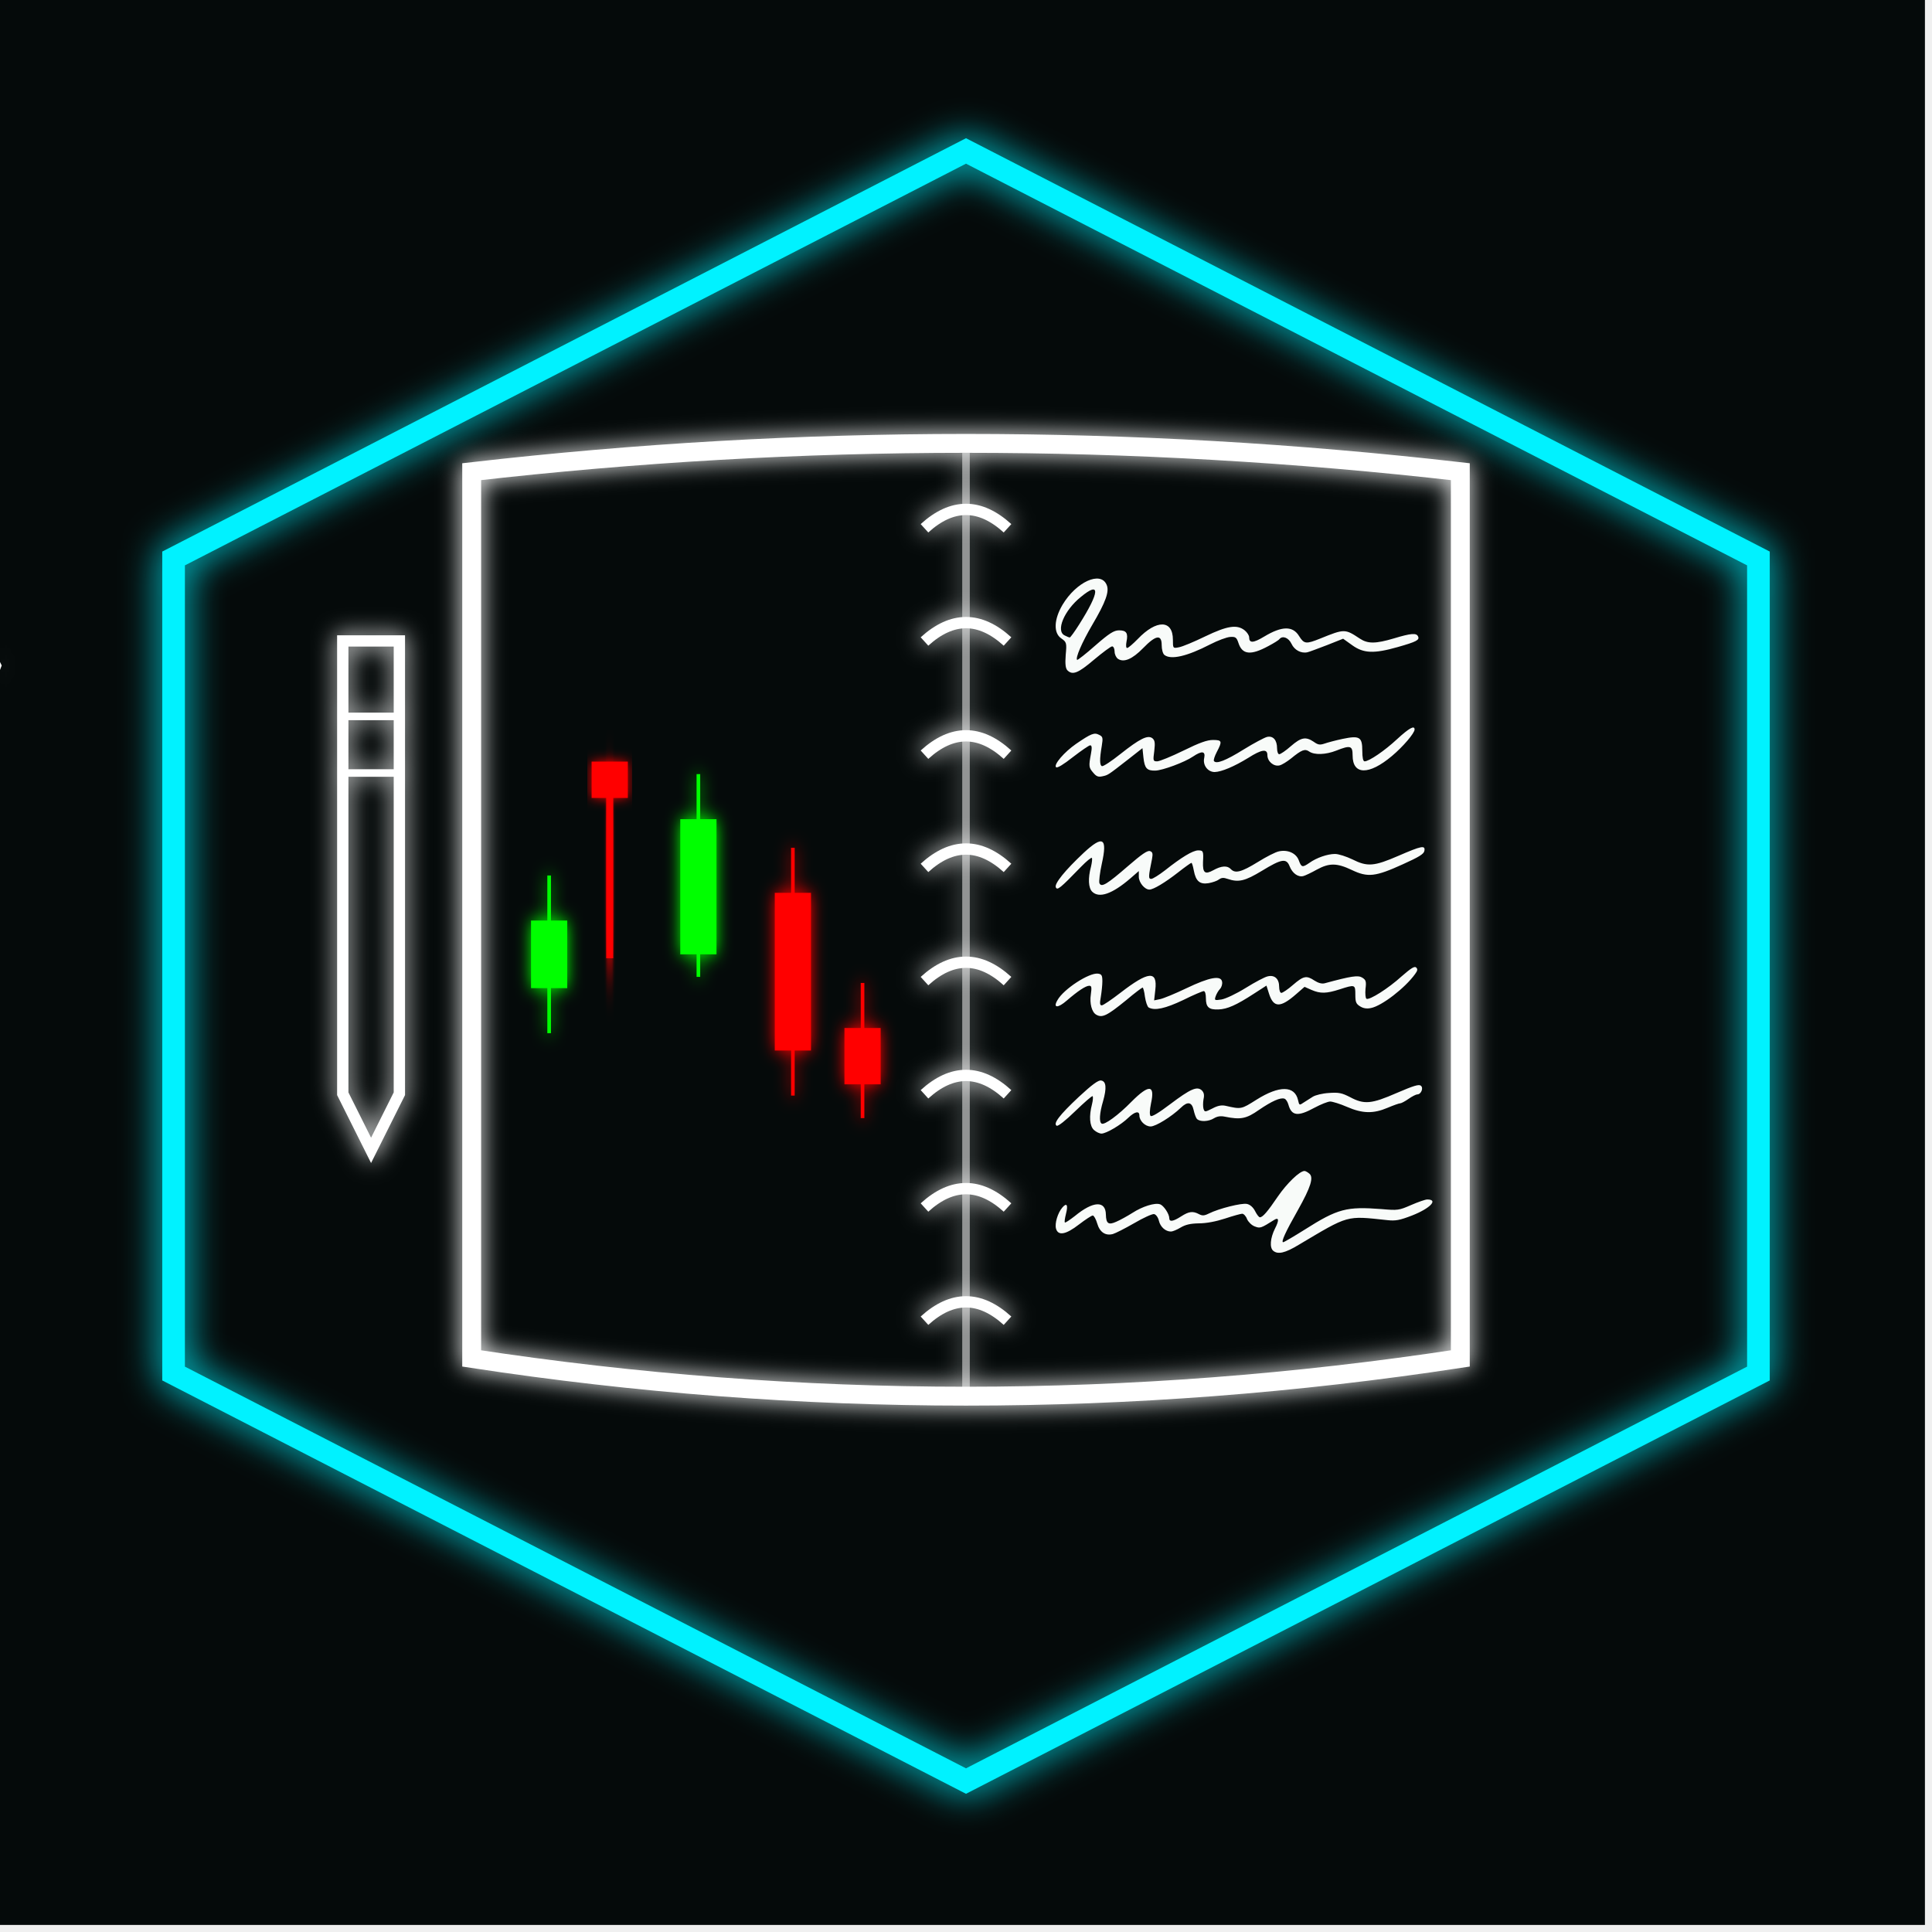
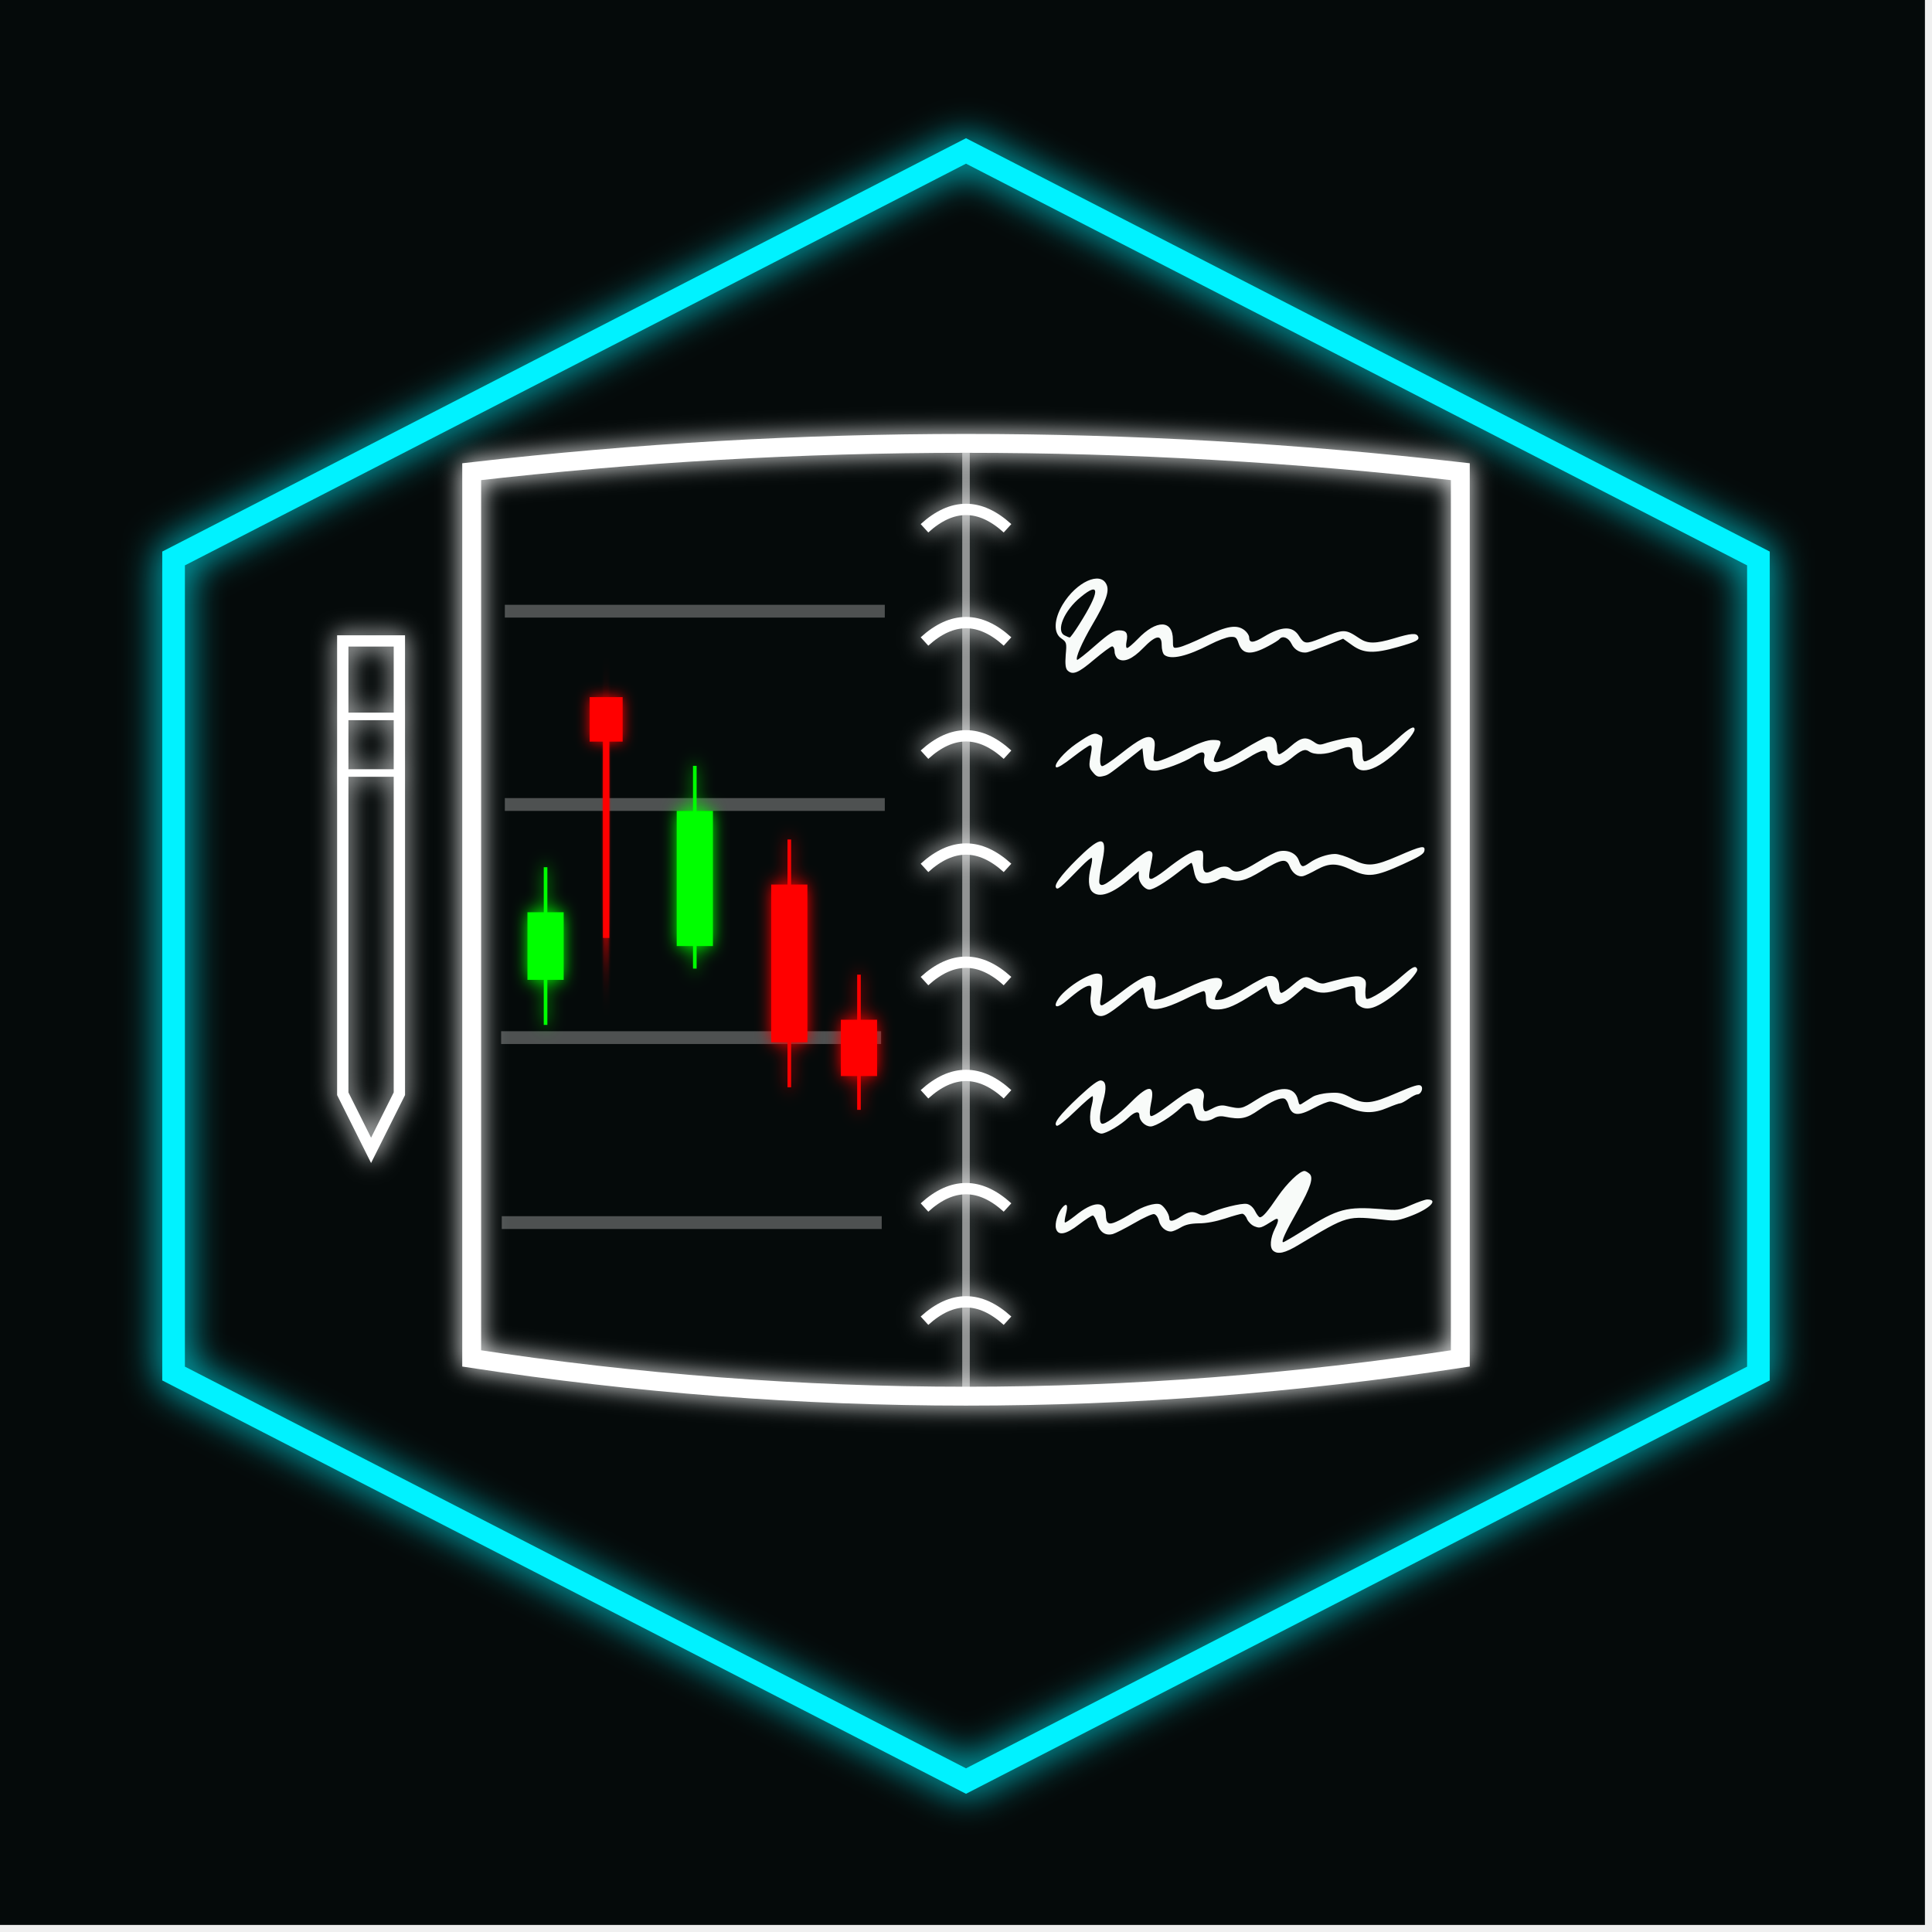
<svg xmlns="http://www.w3.org/2000/svg" width="512" height="512" viewBox="0 0 512 512" version="1.1" id="svg20">
  <defs id="defs4">
    <filter id="cyanGlow" x="-0.036" y="-0.036" width="1.071" height="1.071">
      <feGaussianBlur stdDeviation="5" result="blur" id="feGaussianBlur1" />
      <feComposite in="SourceGraphic" in2="blur" operator="over" id="feComposite1" />
    </filter>
    <filter id="whiteGlow" x="-0.58" y="-1.74" width="2.16" height="4.402">
      <feGaussianBlur stdDeviation="3" result="blur" id="feGaussianBlur2" />
      <feComposite in="SourceGraphic" in2="blur" operator="over" id="feComposite2" />
    </filter>
    <filter id="redGlow" x="-0.48" y="-0.16" width="1.96" height="1.32">
      <feGaussianBlur stdDeviation="4" result="blur" id="feGaussianBlur3" />
      <feComposite in="SourceGraphic" in2="blur" operator="over" id="feComposite3" />
    </filter>
    <filter id="greenGlow" x="-0.48" y="-0.137" width="1.96" height="1.274">
      <feGaussianBlur stdDeviation="4" result="blur" id="feGaussianBlur4" />
      <feComposite in="SourceGraphic" in2="blur" operator="over" id="feComposite4" />
    </filter>
-     <filter id="redGlow-3" x="-inf" y="-0.384" width="inf" height="1.768">
+     <filter id="redGlow-3" x="-0.48" y="-0.384" width="1.96" height="1.768">
      <feGaussianBlur stdDeviation="4" result="blur" id="feGaussianBlur3-6" />
      <feComposite in="SourceGraphic" in2="blur" operator="over" id="feComposite3-7" />
    </filter>
    <filter id="redGlow-3-2" x="-0.48" y="-0.384" width="1.96" height="1.768">
      <feGaussianBlur stdDeviation="4" result="blur" id="feGaussianBlur3-6-9" />
      <feComposite in="SourceGraphic" in2="blur" operator="over" id="feComposite3-7-1" />
    </filter>
    <filter id="whiteGlow-3" x="-0.373" y="-1.74" width="1.746" height="4.402">
      <feGaussianBlur stdDeviation="3" result="blur" id="feGaussianBlur2-6" />
      <feComposite in="SourceGraphic" in2="blur" operator="over" id="feComposite2-7" />
    </filter>
    <filter id="whiteGlow-3-5" x="-0.373" y="-1.74" width="1.746" height="4.402">
      <feGaussianBlur stdDeviation="3" result="blur" id="feGaussianBlur2-6-6" />
      <feComposite in="SourceGraphic" in2="blur" operator="over" id="feComposite2-7-2" />
    </filter>
    <filter id="whiteGlow-3-2" x="-0.373" y="-1.74" width="1.746" height="4.402">
      <feGaussianBlur stdDeviation="3" result="blur" id="feGaussianBlur2-6-7" />
      <feComposite in="SourceGraphic" in2="blur" operator="over" id="feComposite2-7-0" />
    </filter>
    <filter id="whiteGlow-3-6" x="-0.366" y="-1.655" width="1.732" height="4.235">
      <feGaussianBlur stdDeviation="3" result="blur" id="feGaussianBlur2-6-0" />
      <feComposite in="SourceGraphic" in2="blur" operator="over" id="feComposite2-7-6" />
    </filter>
    <filter id="whiteGlow-3-1" x="-0.397" y="-1.598" width="1.793" height="4.124">
      <feGaussianBlur stdDeviation="3" result="blur" id="feGaussianBlur2-6-8" />
      <feComposite in="SourceGraphic" in2="blur" operator="over" id="feComposite2-7-7" />
    </filter>
    <filter id="whiteGlow-3-6-9" x="-0.373" y="-1.74" width="1.746" height="4.402">
      <feGaussianBlur stdDeviation="3" result="blur" id="feGaussianBlur2-6-0-2" />
      <feComposite in="SourceGraphic" in2="blur" operator="over" id="feComposite2-7-6-0" />
    </filter>
    <filter id="whiteGlow-3-59" x="-0.373" y="-1.74" width="1.746" height="4.402">
      <feGaussianBlur stdDeviation="3" result="blur" id="feGaussianBlur2-6-2" />
      <feComposite in="SourceGraphic" in2="blur" operator="over" id="feComposite2-7-28" />
    </filter>
    <filter id="whiteGlow-3-6-97" x="-0.373" y="-1.74" width="1.746" height="4.402">
      <feGaussianBlur stdDeviation="3" result="blur" id="feGaussianBlur2-6-0-3" />
      <feComposite in="SourceGraphic" in2="blur" operator="over" id="feComposite2-7-6-6" />
    </filter>
    <filter id="whiteGlow-3-1-1" x="-0.373" y="-1.74" width="1.746" height="4.402">
      <feGaussianBlur stdDeviation="3" result="blur" id="feGaussianBlur2-6-8-2" />
      <feComposite in="SourceGraphic" in2="blur" operator="over" id="feComposite2-7-7-9" />
    </filter>
    <filter id="whiteGlow-3-6-9-3" x="-0.373" y="-1.74" width="1.746" height="4.402">
      <feGaussianBlur stdDeviation="3" result="blur" id="feGaussianBlur2-6-0-2-1" />
      <feComposite in="SourceGraphic" in2="blur" operator="over" id="feComposite2-7-6-0-9" />
    </filter>
    <filter id="whiteGlow-3-0" x="-0.373" y="-1.74" width="1.746" height="4.402">
      <feGaussianBlur stdDeviation="3" result="blur" id="feGaussianBlur2-6-3" />
      <feComposite in="SourceGraphic" in2="blur" operator="over" id="feComposite2-7-61" />
    </filter>
    <filter id="whiteGlow-3-6-0" x="-0.373" y="-1.74" width="1.746" height="4.402">
      <feGaussianBlur stdDeviation="3" result="blur" id="feGaussianBlur2-6-0-6" />
      <feComposite in="SourceGraphic" in2="blur" operator="over" id="feComposite2-7-6-3" />
    </filter>
    <filter id="whiteGlow-3-1-2" x="-0.373" y="-1.74" width="1.746" height="4.402">
      <feGaussianBlur stdDeviation="3" result="blur" id="feGaussianBlur2-6-8-0" />
      <feComposite in="SourceGraphic" in2="blur" operator="over" id="feComposite2-7-7-6" />
    </filter>
    <filter id="whiteGlow-3-6-9-1" x="-0.373" y="-1.74" width="1.746" height="4.402">
      <feGaussianBlur stdDeviation="3" result="blur" id="feGaussianBlur2-6-0-2-5" />
      <feComposite in="SourceGraphic" in2="blur" operator="over" id="feComposite2-7-6-0-5" />
    </filter>
    <filter id="whiteGlow-3-67" x="-inf" y="-inf" width="inf" height="inf">
      <feGaussianBlur stdDeviation="3" result="blur" id="feGaussianBlur2-6-36" />
      <feComposite in="SourceGraphic" in2="blur" operator="over" id="feComposite2-7-5" />
    </filter>
  </defs>
  <rect width="512" height="512" fill="#050a0a" id="rect4" x="-1.874" y="-1.874" />
  <polygon points="256,40 466,148 466,364 256,472 46,364 46,148" fill="none" stroke="#00f2ff" stroke-width="6" filter="url(#cyanGlow)" id="polygon4" />
  <g filter="url(#whiteGlow)" id="g4">
    <path d="M 125,125 Q 256,110 387,125 L 387,360 Q 256,380 125,360 Z" fill="none" stroke="#ffffff" stroke-width="5" id="path4" />
    <line x1="256" y1="120" x2="256" y2="370" stroke="#ffffff" stroke-width="2" opacity="0.5" id="line4" />
  </g>
  <path d="m 245,140 q 11,-10 22,0" id="path5" style="fill:none;stroke:#ffffff;stroke-width:3;filter:url(#whiteGlow)" />
  <path d="m -117.34,174.633 v 0" id="path5-3-3" style="fill:none;stroke:#ffffff;stroke-width:3;filter:url(#whiteGlow-3-67)" transform="matrix(-0.6277603,0.03992429,-0.06864025,-1.079283,-169.3235,369.1745)" />
-   <path d="m -138.163,175.792 q 11,-10 22,0" id="path5-3-6-7-9" style="fill:none;stroke:#ffffff;stroke-width:3;filter:url(#whiteGlow-3-6-9-1)" transform="matrix(-0.4653501,0.04316493,-0.103396,-1.114686,-46.24888,377.0804)" />
  <path d="m 245,170 q 11,-10 22,0" id="path6" style="fill:none;stroke:#ffffff;stroke-width:3;filter:url(#whiteGlow)" />
+   <g id="g5" transform="translate(-5.745454,-20.10489)">
+     <rect style="fill:#fefefe;fill-opacity:0.292;stroke-width:2.116;stroke-dasharray:none;paint-order:markers fill stroke" id="rect1-5" width="100.691" height="3.391" x="139.532" y="231.609" />
+   </g>
  <path d="m 245,200 q 11,-10 22,0" id="path7" style="fill:none;stroke:#ffffff;stroke-width:3;filter:url(#whiteGlow)" />
  <path d="m 245,230 q 11,-10 22,0" id="path8" style="fill:none;stroke:#ffffff;stroke-width:3;filter:url(#whiteGlow)" />
  <path d="m 245,260 q 11,-10 22,0" id="path9" style="fill:none;stroke:#ffffff;stroke-width:3;filter:url(#whiteGlow)" />
  <path d="m 245,290 q 11,-10 22,0" id="path10" style="fill:none;stroke:#ffffff;stroke-width:3;filter:url(#whiteGlow)" />
  <path d="m 245,320 q 11,-10 22,0" id="path11" style="fill:none;stroke:#ffffff;stroke-width:3;filter:url(#whiteGlow)" />
  <path d="m 245,350 q 11,-10 22,0" id="path12" style="fill:none;stroke:#ffffff;stroke-width:3;filter:url(#whiteGlow)" />
  <g transform="translate(80.83751,169.855)" filter="url(#whiteGlow)" id="g14">
    <path d="M 10,0 H 25 V 120 L 17.5,135 10,120 Z" fill="none" stroke="#ffffff" stroke-width="3" id="path13" />
    <line x1="10" y1="20" x2="25" y2="20" stroke="#ffffff" stroke-width="2" id="line13" />
    <line x1="10" y1="35" x2="25" y2="35" stroke="#ffffff" stroke-width="2" id="line14" />
  </g>
-   <line x1="175" y1="120" x2="175" y2="180" stroke="#ff0000" stroke-width="2" id="line18-5" transform="matrix(1.050004,0,0,1.933648,6.126692,-55.04719)" style="filter:url(#redGlow-3)" />
-   <g id="g3" transform="matrix(1.029331,0,0,0.6621525,-3.219403,92.03212)">
+   <circle id="path15" style="fill:#ffffff;stroke:#000000" cx="-53.376" cy="145.617" r="0.216" />
+   <g id="g2">
+     <path d="m 337.418,331.47 c -1.008,-0.85 -0.784,-3.351 0.448,-5.853 1.176,-2.266 1.064,-3.115 -0.224,-2.313 -3.528,2.218 -3.696,2.266 -5.151,1.699 -0.784,-0.283 -1.68,-1.18 -2.016,-1.935 -0.28,-0.802 -0.896,-1.416 -1.288,-1.416 -0.336,0 -2.408,0.566 -4.535,1.274 -2.464,0.802 -4.983,1.274 -6.943,1.274 -2.24,0.047 -3.528,0.33 -4.871,1.133 -0.952,0.566 -2.072,1.038 -2.52,1.038 -1.456,0 -2.8,-1.227 -3.192,-2.832 -0.224,-0.944 -0.784,-1.699 -1.288,-1.794 -0.448,-0.094 -2.856,0.991 -5.263,2.407 -2.464,1.416 -4.983,2.69 -5.655,2.879 -1.96,0.519 -3.472,-0.472 -4.143,-2.785 -0.336,-1.18 -0.896,-2.124 -1.176,-2.124 -0.336,0 -1.96,1.086 -3.64,2.36 -3.528,2.738 -5.543,3.068 -6.103,1.133 -0.392,-1.369 0.448,-4.201 1.68,-5.617 1.176,-1.369 1.568,-0.661 0.952,1.699 -0.28,1.133 -0.448,2.171 -0.28,2.266 0.112,0.142 1.288,-0.661 2.632,-1.699 4.871,-4.012 8.175,-4.154 8.231,-0.378 0.056,2.36 0.672,2.832 2.744,1.888 1.008,-0.425 2.968,-1.51 4.311,-2.36 2.632,-1.699 5.935,-2.738 7.279,-2.266 0.952,0.283 2.464,2.549 2.464,3.682 0,1.038 1.008,0.897 3.136,-0.472 2.072,-1.322 3.08,-1.463 4.703,-0.614 0.896,0.472 1.4,0.472 2.632,-0.142 2.744,-1.369 8.735,-2.832 10.079,-2.549 0.84,0.142 1.68,0.897 2.184,1.888 0.448,0.897 1.008,1.652 1.288,1.652 0.728,0 2.016,-1.463 4.759,-5.522 2.408,-3.493 5.767,-6.75 7.055,-6.75 0.28,0 0.84,0.33 1.288,0.708 1.176,0.991 0.392,3.54 -3.024,9.629 -3.304,5.806 -4.535,8.543 -3.92,8.543 0.224,0 2.8,-1.51 5.655,-3.304 8.847,-5.617 11.143,-6.183 20.437,-5.475 4.311,0.378 4.591,0.33 7.839,-1.086 1.848,-0.802 3.752,-1.463 4.255,-1.463 3.024,0 0.784,2.36 -4.031,4.248 -3.304,1.274 -4.367,1.463 -6.551,1.227 -11.031,-1.18 -10.079,-1.416 -23.517,6.561 -3.584,2.171 -5.487,2.596 -6.719,1.558 z" id="path179" style="fill:#f8fbf9;stroke-width:0.514" />
+     <path d="m 289.917,299.468 c -1.151,-1.038 -1.36,-3.634 -0.523,-6.844 0.261,-1.038 0.314,-1.982 0.157,-2.124 -0.157,-0.142 -2.197,1.652 -4.602,3.965 -2.563,2.502 -4.55,4.059 -4.916,3.87 -0.994,-0.566 0.68,-2.785 5.858,-7.646 3.452,-3.21 5.178,-4.484 5.91,-4.342 1.36,0.189 1.517,1.982 0.523,5.475 -0.941,3.162 -1.098,5.57 -0.366,5.947 0.732,0.425 4.393,-2.218 7.897,-5.806 4.655,-4.673 6.276,-4.531 5.178,0.425 -0.366,1.841 -0.418,3.068 -0.105,3.351 0.314,0.283 2.197,-0.85 5.178,-3.115 5.387,-4.059 7.113,-4.814 8.368,-3.682 0.575,0.566 0.732,1.227 0.471,2.36 -0.157,0.897 -0.157,2.03 0,2.549 0.314,0.897 0.366,0.897 2.353,-0.094 1.412,-0.755 2.406,-0.944 3.504,-0.708 4.132,0.944 4.132,0.944 8.159,-1.605 6.067,-3.823 10.146,-3.776 11.035,0.094 0.314,1.416 0.366,1.416 1.464,0.661 0.68,-0.425 1.778,-1.133 2.458,-1.558 0.68,-0.425 2.563,-0.897 4.289,-0.991 2.615,-0.189 3.399,0 5.544,1.086 3.766,2.03 5.701,1.841 12.395,-1.086 4.393,-1.888 5.858,-2.36 6.38,-1.935 0.784,0.566 0.105,2.313 -0.941,2.313 -0.314,0 -1.36,0.519 -2.301,1.18 -0.941,0.661 -1.935,1.18 -2.197,1.18 -0.314,0 -1.778,0.519 -3.347,1.18 -3.766,1.605 -6.642,1.558 -10.774,-0.236 -1.83,-0.802 -3.87,-1.416 -4.445,-1.416 -0.628,0 -2.51,0.755 -4.184,1.652 -4.393,2.407 -6.067,2.171 -6.904,-0.85 -0.209,-0.755 -0.68,-1.463 -1.046,-1.558 -1.046,-0.378 -3.347,0.661 -6.747,2.974 -3.347,2.36 -4.864,2.643 -9.048,1.794 -1.151,-0.236 -1.987,-0.094 -2.876,0.425 -1.412,0.897 -3.713,0.991 -4.498,0.189 -0.314,-0.33 -0.68,-1.416 -0.889,-2.36 -0.471,-2.171 -1.621,-2.36 -3.399,-0.614 -2.458,2.36 -6.642,4.956 -8.002,4.956 -1.464,0 -2.981,-1.51 -2.981,-2.926 0,-1.274 -1.203,-1.038 -2.929,0.614 -1.935,1.888 -5.858,4.201 -7.113,4.201 -0.523,0 -1.412,-0.425 -1.987,-0.944 z" id="path180" style="fill:#f8fbf9;stroke-width:0.497" />
+     <path d="m 290.481,268.883 c -1.139,-0.661 -1.76,-2.974 -1.398,-5.334 0.259,-1.888 0.207,-2.313 -0.414,-2.313 -0.932,0 -3.003,1.369 -5.953,3.918 -2.381,2.077 -3.727,2.03 -2.485,-0.094 1.605,-2.926 8.438,-7.363 10.768,-7.033 0.932,0.142 1.139,0.425 1.139,2.03 0,1.038 -0.207,2.879 -0.414,4.154 -0.311,1.699 -0.259,2.218 0.259,2.218 0.362,0 2.588,-1.51 4.97,-3.351 7.403,-5.711 9.836,-5.947 9.215,-0.755 l -0.311,2.785 1.605,-0.33 c 0.88,-0.189 3.986,-1.463 6.937,-2.879 6.212,-2.974 9.215,-3.493 9.473,-1.699 0.104,0.614 -0.155,1.463 -0.569,1.888 -0.414,0.425 -0.932,1.322 -1.139,1.935 -0.362,1.086 -0.311,1.133 1.553,0.85 1.087,-0.189 3.831,-1.463 6.419,-3.068 2.433,-1.51 5.073,-2.926 5.85,-3.068 1.812,-0.425 3.003,0.661 3.003,2.785 0,0.897 0.259,1.605 0.569,1.605 0.362,0 1.76,-0.944 3.106,-2.124 2.795,-2.407 3.572,-2.549 5.694,-1.133 1.035,0.661 1.967,0.897 2.692,0.708 7.144,-1.935 8.852,-2.171 9.939,-1.51 0.984,0.614 1.139,0.991 0.88,3.021 -0.104,1.274 0,2.454 0.259,2.596 0.777,0.425 5.798,-2.738 9.318,-5.947 2.485,-2.171 3.417,-2.738 3.831,-2.36 0.466,0.425 0.414,0.85 -0.259,1.746 -2.64,3.682 -8.801,8.449 -11.699,9.015 -1.087,0.236 -2.019,0.094 -2.847,-0.425 -1.087,-0.661 -1.294,-1.133 -1.294,-3.115 0,-2.69 -0.052,-2.738 -4.141,-1.416 -3.52,1.133 -5.125,1.18 -7.506,0.142 l -1.812,-0.802 -2.226,1.935 c -4.193,3.682 -6.005,3.634 -7.196,-0.142 l -0.673,-2.124 -3.365,2.171 c -4.659,3.021 -6.989,4.059 -9.37,4.154 -2.537,0.094 -3.313,-0.614 -3.313,-2.974 0,-1.086 -0.207,-1.888 -0.569,-1.888 -0.311,0 -2.795,1.038 -5.436,2.36 -4.763,2.266 -7.558,2.879 -9.163,1.982 -0.362,-0.236 -0.777,-1.51 -0.984,-2.832 -0.155,-1.369 -0.466,-2.454 -0.621,-2.454 -0.155,0 -2.122,1.463 -4.297,3.304 -5.177,4.201 -6.419,4.814 -8.024,3.87 z" id="path181" style="fill:#f8fbf9;stroke-width:0.494" />
+     <path d="m 289.448,236.315 c -1.007,-0.991 -1.166,-3.54 -0.318,-6.655 0.265,-1.133 0.371,-2.171 0.212,-2.313 -0.159,-0.142 -1.431,0.897 -2.809,2.313 -5.671,5.853 -6.36,6.372 -6.731,5.475 -0.424,-0.944 2.438,-4.484 7.42,-9.157 5.088,-4.72 6.307,-3.965 4.77,2.926 -0.53,2.407 -0.795,4.72 -0.636,5.145 0.53,1.227 2.014,0.283 7.632,-4.578 3.551,-3.068 5.088,-4.154 5.777,-3.918 0.689,0.236 0.795,0.661 0.53,2.077 -0.954,4.673 -1.007,5.286 -0.212,5.286 0.424,0 2.067,-1.038 3.657,-2.266 4.346,-3.446 7.367,-5.286 8.798,-5.286 1.325,0 1.431,0.189 1.272,3.068 -0.106,2.926 0.53,3.398 2.756,2.171 2.12,-1.18 3.71,-1.274 4.611,-0.283 1.166,1.227 2.809,0.802 7.102,-1.841 2.279,-1.416 4.823,-2.738 5.724,-2.879 2.332,-0.472 4.505,0.519 5.194,2.407 0.689,1.888 0.954,1.935 2.809,0.661 1.908,-1.369 4.823,-2.36 6.784,-2.36 0.954,0 2.968,0.661 4.558,1.416 4.028,2.03 5.777,1.888 12.296,-0.944 6.095,-2.643 7.102,-2.832 6.837,-1.322 -0.106,0.85 -1.431,1.652 -5.724,3.587 -7.261,3.304 -9.275,3.54 -13.515,1.51 -3.975,-1.888 -5.989,-1.888 -9.275,-0.094 -1.431,0.802 -3.021,1.558 -3.551,1.699 -1.378,0.378 -2.915,-0.708 -3.657,-2.596 -0.848,-2.171 -2.12,-1.982 -7.367,1.227 -4.452,2.69 -6.148,3.115 -9.063,2.124 -1.06,-0.378 -1.643,-0.33 -2.279,0.142 -0.477,0.378 -1.696,0.802 -2.756,0.991 -2.332,0.378 -3.392,-0.519 -3.922,-3.351 -0.212,-1.133 -0.477,-2.03 -0.636,-2.03 -0.159,0 -1.749,1.133 -3.551,2.549 -3.445,2.69 -6.519,4.531 -7.579,4.531 -1.272,0 -2.809,-1.888 -2.809,-3.398 v -1.51 l -2.226,1.935 c -4.823,4.154 -8.268,5.334 -10.123,3.54 z" id="path182" style="fill:#f8fbf9;stroke-width:0.5" />
+     <path d="m 289.726,204.786 c -1.181,-1.369 -1.232,-1.699 -0.616,-5.003 0.308,-1.605 0.257,-2.266 -0.205,-2.266 -0.308,0 -2.361,1.416 -4.568,3.115 -2.515,1.982 -4.158,2.974 -4.466,2.69 -0.719,-0.661 2.156,-4.012 5.287,-6.183 4.004,-2.738 4.825,-3.068 6.108,-2.407 0.975,0.472 1.078,0.755 0.719,2.926 -0.616,3.587 -0.565,5.192 0.051,5.381 0.359,0.094 2.515,-1.322 4.876,-3.21 5.184,-4.106 7.237,-5.098 8.469,-4.201 0.667,0.566 0.77,1.18 0.513,3.398 -0.359,2.596 -0.308,2.738 0.77,2.738 0.616,0 3.747,-1.274 6.929,-2.832 4.312,-2.124 6.313,-2.832 7.853,-2.832 2.412,0 2.515,0.33 1.027,3.162 -0.565,1.086 -0.924,2.171 -0.77,2.407 0.565,0.897 3.131,-0.094 7.905,-3.068 2.669,-1.652 5.441,-3.115 6.159,-3.304 1.643,-0.378 2.669,0.85 2.669,3.021 0,0.85 0.257,1.558 0.565,1.558 0.359,0 1.745,-0.944 3.08,-2.124 2.72,-2.36 3.952,-2.596 6.057,-1.18 1.181,0.85 1.643,0.897 2.926,0.472 0.821,-0.283 2.926,-0.85 4.722,-1.227 4.517,-0.944 5.236,-0.519 5.236,3.115 0,1.841 0.205,2.832 0.616,2.832 1.181,0 5.338,-2.832 8.623,-5.9 3.131,-2.879 4.62,-3.729 4.62,-2.549 0,0.991 -3.08,4.578 -6.005,7.033 -6.108,5.145 -10.42,5.05 -10.42,-0.142 0,-2.596 -0.565,-2.785 -4.363,-1.274 -2.772,1.086 -5.749,1.18 -7.135,0.236 -1.129,-0.802 -2.002,-0.472 -4.825,1.841 -1.078,0.85 -2.412,1.699 -3.08,1.841 -1.54,0.33 -3.182,-1.086 -3.182,-2.738 0,-1.746 -1.54,-1.51 -5.03,0.708 -3.747,2.313 -7.135,3.729 -8.931,3.776 -1.848,0 -3.234,-1.841 -2.772,-3.776 0.359,-1.794 -0.667,-1.888 -2.977,-0.33 -2.207,1.51 -8.059,3.682 -10.009,3.729 -2.207,0.047 -2.823,-0.614 -3.131,-3.493 l -0.257,-2.454 -3.85,3.021 c -5.338,4.154 -5.236,4.106 -6.775,4.437 -1.078,0.236 -1.591,0.047 -2.412,-0.944 z" id="path183" style="fill:#f8fbf9;stroke-width:0.492" />
+     <path d="m 282.9,177.668 c -0.535,-0.519 -0.654,-1.746 -0.475,-4.106 0.297,-3.162 0.238,-3.398 -1.189,-4.39 -2.08,-1.416 -1.961,-5.003 0.357,-8.921 3.625,-6.042 10.044,-8.968 11.649,-5.334 0.832,1.746 -0.178,4.578 -3.804,10.714 -2.734,4.673 -4.517,8.826 -3.982,9.251 0.119,0.094 2.318,-1.605 4.814,-3.823 3.685,-3.21 4.933,-4.012 6.3,-4.012 1.961,0 2.437,0.755 1.961,3.021 -0.178,0.944 -0.119,1.699 0.178,1.652 0.297,0 1.545,-1.086 2.793,-2.36 4.992,-5.239 9.331,-5.145 9.331,0.189 0,2.266 0,2.313 1.605,1.982 0.891,-0.142 4.041,-1.463 6.954,-2.879 5.884,-2.832 8.44,-3.21 10.46,-1.605 0.654,0.519 1.189,1.369 1.189,1.841 0,1.605 1.07,1.558 3.982,-0.189 4.695,-2.832 7.607,-2.879 9.272,-0.094 1.308,2.077 1.842,2.124 5.587,0.614 6.419,-2.596 6.538,-2.596 10.46,0 2.14,1.416 4.16,1.416 9.093,-0.047 4.517,-1.369 5.943,-1.463 6.359,-0.519 0.475,0.944 -0.416,1.416 -5.408,2.832 -6.3,1.794 -9.034,1.652 -12.006,-0.472 l -2.437,-1.746 -4.279,1.699 c -2.377,0.897 -4.695,1.794 -5.171,1.888 -1.664,0.378 -3.447,-0.566 -4.22,-2.218 -0.773,-1.652 -2.377,-2.266 -3.209,-1.274 -0.178,0.283 -1.486,1.086 -2.912,1.841 -4.695,2.549 -6.954,2.313 -7.964,-0.85 -0.475,-1.416 -0.773,-1.652 -2.14,-1.558 -0.951,0.047 -3.328,0.944 -5.349,1.982 -6.122,3.162 -10.401,4.154 -12.124,2.785 -0.416,-0.33 -0.713,-1.463 -0.713,-2.596 0,-2.926 -1.545,-2.69 -4.933,0.802 -2.853,2.926 -5.111,3.87 -6.657,2.832 -0.475,-0.33 -0.892,-1.18 -0.892,-1.935 0,-0.755 -0.297,-1.369 -0.654,-1.369 -0.357,0 -2.496,1.605 -4.814,3.54 -4.16,3.54 -5.646,4.154 -7.013,2.832 z m 3.091,-12.178 c 5.527,-8.732 5.646,-11.611 0.416,-7.269 -4.398,3.54 -6.716,9.062 -4.22,10.195 0.535,0.283 1.129,0.519 1.308,0.519 0.178,0 1.308,-1.558 2.496,-3.446 z" id="path184" style="fill:#f8fbf9;stroke-width:0.53" />
+   </g>
+   <g id="g7" transform="translate(-5.745454,-20.10489)">
+     <rect style="fill:#fefefe;fill-opacity:0.292;stroke-width:2.116;stroke-dasharray:none;paint-order:markers fill stroke" id="rect5" width="100.691" height="3.391" x="138.554" y="293.391" />
+     <rect style="fill:#fefefe;fill-opacity:0.292;stroke-width:2.116;stroke-dasharray:none;paint-order:markers fill stroke" id="rect6" width="100.691" height="3.391" x="138.719" y="342.41" />
+     <rect style="fill:#fefefe;fill-opacity:0.292;stroke-width:2.116;stroke-dasharray:none;paint-order:markers fill stroke" id="rect7" width="100.691" height="3.391" x="139.532" y="180.381" />
+   </g>
+   <g id="g3" transform="matrix(1.029331,0,0,0.6621525,-4.168375,89.83765)">
    <g filter="url(#greenGlow)" id="g15" transform="matrix(0.4659805,0,0,0.9016256,132.8599,139.2757)">
      <line x1="25" y1="80" x2="25" y2="150" stroke="#00ff00" stroke-width="2" id="line15" />
      <rect x="15" y="100" width="20" height="30" fill="#00ff00" id="rect15" />
    </g>
    <g filter="url(#greenGlow)" id="g16" transform="matrix(0.4659805,0,0,0.9016256,147.986,134.7675)">
      <line x1="75" y1="40" x2="75" y2="130" stroke="#00ff00" stroke-width="2" id="line16" />
      <rect x="65" y="60" width="20" height="60" fill="#00ff00" id="rect16" />
    </g>
    <g filter="url(#redGlow)" id="g17" transform="matrix(0.4659805,0,0,0.9016256,149.0142,155.2326)">
      <line x1="125" y1="50" x2="125" y2="160" stroke="#ff0000" stroke-width="2" id="line17" />
      <rect x="115" y="70" width="20" height="70" fill="#ff0000" id="rect17" />
    </g>
    <g filter="url(#redGlow)" id="g18" transform="matrix(0.4659805,0,0,0.9016256,143.6518,146.2164)">
      <line x1="175" y1="120" x2="175" y2="180" stroke="#ff0000" stroke-width="2" id="line18" />
      <rect x="165" y="140" width="20" height="25" fill="#ff0000" id="rect18" />
    </g>
-     <g id="g1" transform="matrix(0.4437893,0,0,0.8964984,75.83985,15.8187)">
+     <g id="g1" transform="matrix(0.4048146,0,0,1.097761,83.24026,-40.35479)">
      <rect x="165" y="140" width="20" height="25" fill="#ff0000" id="rect18-6" transform="matrix(1.050004,0,0,0.6489335,6.126692,76.47345)" style="filter:url(#redGlow-3)" />
      <rect x="165" y="140" width="20" height="25" fill="#ff0000" id="rect18-6-7" transform="matrix(-0.2019306,0,0,2.956213,225.2152,-232.6548)" style="filter:url(#redGlow-3-2)" />
    </g>
  </g>
-   <circle id="path15" style="fill:#ffffff;stroke:#000000" cx="-47.63" cy="165.722" r="0.216" />
-   <g id="g2">
-     <path d="m 337.418,331.47 c -1.008,-0.85 -0.784,-3.351 0.448,-5.853 1.176,-2.266 1.064,-3.115 -0.224,-2.313 -3.528,2.218 -3.696,2.266 -5.151,1.699 -0.784,-0.283 -1.68,-1.18 -2.016,-1.935 -0.28,-0.802 -0.896,-1.416 -1.288,-1.416 -0.336,0 -2.408,0.566 -4.535,1.274 -2.464,0.802 -4.983,1.274 -6.943,1.274 -2.24,0.047 -3.528,0.33 -4.871,1.133 -0.952,0.566 -2.072,1.038 -2.52,1.038 -1.456,0 -2.8,-1.227 -3.192,-2.832 -0.224,-0.944 -0.784,-1.699 -1.288,-1.794 -0.448,-0.094 -2.856,0.991 -5.263,2.407 -2.464,1.416 -4.983,2.69 -5.655,2.879 -1.96,0.519 -3.472,-0.472 -4.143,-2.785 -0.336,-1.18 -0.896,-2.124 -1.176,-2.124 -0.336,0 -1.96,1.086 -3.64,2.36 -3.528,2.738 -5.543,3.068 -6.103,1.133 -0.392,-1.369 0.448,-4.201 1.68,-5.617 1.176,-1.369 1.568,-0.661 0.952,1.699 -0.28,1.133 -0.448,2.171 -0.28,2.266 0.112,0.142 1.288,-0.661 2.632,-1.699 4.871,-4.012 8.175,-4.154 8.231,-0.378 0.056,2.36 0.672,2.832 2.744,1.888 1.008,-0.425 2.968,-1.51 4.311,-2.36 2.632,-1.699 5.935,-2.738 7.279,-2.266 0.952,0.283 2.464,2.549 2.464,3.682 0,1.038 1.008,0.897 3.136,-0.472 2.072,-1.322 3.08,-1.463 4.703,-0.614 0.896,0.472 1.4,0.472 2.632,-0.142 2.744,-1.369 8.735,-2.832 10.079,-2.549 0.84,0.142 1.68,0.897 2.184,1.888 0.448,0.897 1.008,1.652 1.288,1.652 0.728,0 2.016,-1.463 4.759,-5.522 2.408,-3.493 5.767,-6.75 7.055,-6.75 0.28,0 0.84,0.33 1.288,0.708 1.176,0.991 0.392,3.54 -3.024,9.629 -3.304,5.806 -4.535,8.543 -3.92,8.543 0.224,0 2.8,-1.51 5.655,-3.304 8.847,-5.617 11.143,-6.183 20.437,-5.475 4.311,0.378 4.591,0.33 7.839,-1.086 1.848,-0.802 3.752,-1.463 4.255,-1.463 3.024,0 0.784,2.36 -4.031,4.248 -3.304,1.274 -4.367,1.463 -6.551,1.227 -11.031,-1.18 -10.079,-1.416 -23.517,6.561 -3.584,2.171 -5.487,2.596 -6.719,1.558 z" id="path179" style="fill:#f8fbf9;stroke-width:0.514" />
-     <path d="m 289.917,299.468 c -1.151,-1.038 -1.36,-3.634 -0.523,-6.844 0.261,-1.038 0.314,-1.982 0.157,-2.124 -0.157,-0.142 -2.197,1.652 -4.602,3.965 -2.563,2.502 -4.55,4.059 -4.916,3.87 -0.994,-0.566 0.68,-2.785 5.858,-7.646 3.452,-3.21 5.178,-4.484 5.91,-4.342 1.36,0.189 1.517,1.982 0.523,5.475 -0.941,3.162 -1.098,5.57 -0.366,5.947 0.732,0.425 4.393,-2.218 7.897,-5.806 4.655,-4.673 6.276,-4.531 5.178,0.425 -0.366,1.841 -0.418,3.068 -0.105,3.351 0.314,0.283 2.197,-0.85 5.178,-3.115 5.387,-4.059 7.113,-4.814 8.368,-3.682 0.575,0.566 0.732,1.227 0.471,2.36 -0.157,0.897 -0.157,2.03 0,2.549 0.314,0.897 0.366,0.897 2.353,-0.094 1.412,-0.755 2.406,-0.944 3.504,-0.708 4.132,0.944 4.132,0.944 8.159,-1.605 6.067,-3.823 10.146,-3.776 11.035,0.094 0.314,1.416 0.366,1.416 1.464,0.661 0.68,-0.425 1.778,-1.133 2.458,-1.558 0.68,-0.425 2.563,-0.897 4.289,-0.991 2.615,-0.189 3.399,0 5.544,1.086 3.766,2.03 5.701,1.841 12.395,-1.086 4.393,-1.888 5.858,-2.36 6.38,-1.935 0.784,0.566 0.105,2.313 -0.941,2.313 -0.314,0 -1.36,0.519 -2.301,1.18 -0.941,0.661 -1.935,1.18 -2.197,1.18 -0.314,0 -1.778,0.519 -3.347,1.18 -3.766,1.605 -6.642,1.558 -10.774,-0.236 -1.83,-0.802 -3.87,-1.416 -4.445,-1.416 -0.628,0 -2.51,0.755 -4.184,1.652 -4.393,2.407 -6.067,2.171 -6.904,-0.85 -0.209,-0.755 -0.68,-1.463 -1.046,-1.558 -1.046,-0.378 -3.347,0.661 -6.747,2.974 -3.347,2.36 -4.864,2.643 -9.048,1.794 -1.151,-0.236 -1.987,-0.094 -2.876,0.425 -1.412,0.897 -3.713,0.991 -4.498,0.189 -0.314,-0.33 -0.68,-1.416 -0.889,-2.36 -0.471,-2.171 -1.621,-2.36 -3.399,-0.614 -2.458,2.36 -6.642,4.956 -8.002,4.956 -1.464,0 -2.981,-1.51 -2.981,-2.926 0,-1.274 -1.203,-1.038 -2.929,0.614 -1.935,1.888 -5.858,4.201 -7.113,4.201 -0.523,0 -1.412,-0.425 -1.987,-0.944 z" id="path180" style="fill:#f8fbf9;stroke-width:0.497" />
-     <path d="m 290.481,268.883 c -1.139,-0.661 -1.76,-2.974 -1.398,-5.334 0.259,-1.888 0.207,-2.313 -0.414,-2.313 -0.932,0 -3.003,1.369 -5.953,3.918 -2.381,2.077 -3.727,2.03 -2.485,-0.094 1.605,-2.926 8.438,-7.363 10.768,-7.033 0.932,0.142 1.139,0.425 1.139,2.03 0,1.038 -0.207,2.879 -0.414,4.154 -0.311,1.699 -0.259,2.218 0.259,2.218 0.362,0 2.588,-1.51 4.97,-3.351 7.403,-5.711 9.836,-5.947 9.215,-0.755 l -0.311,2.785 1.605,-0.33 c 0.88,-0.189 3.986,-1.463 6.937,-2.879 6.212,-2.974 9.215,-3.493 9.473,-1.699 0.104,0.614 -0.155,1.463 -0.569,1.888 -0.414,0.425 -0.932,1.322 -1.139,1.935 -0.362,1.086 -0.311,1.133 1.553,0.85 1.087,-0.189 3.831,-1.463 6.419,-3.068 2.433,-1.51 5.073,-2.926 5.85,-3.068 1.812,-0.425 3.003,0.661 3.003,2.785 0,0.897 0.259,1.605 0.569,1.605 0.362,0 1.76,-0.944 3.106,-2.124 2.795,-2.407 3.572,-2.549 5.694,-1.133 1.035,0.661 1.967,0.897 2.692,0.708 7.144,-1.935 8.852,-2.171 9.939,-1.51 0.984,0.614 1.139,0.991 0.88,3.021 -0.104,1.274 0,2.454 0.259,2.596 0.777,0.425 5.798,-2.738 9.318,-5.947 2.485,-2.171 3.417,-2.738 3.831,-2.36 0.466,0.425 0.414,0.85 -0.259,1.746 -2.64,3.682 -8.801,8.449 -11.699,9.015 -1.087,0.236 -2.019,0.094 -2.847,-0.425 -1.087,-0.661 -1.294,-1.133 -1.294,-3.115 0,-2.69 -0.052,-2.738 -4.141,-1.416 -3.52,1.133 -5.125,1.18 -7.506,0.142 l -1.812,-0.802 -2.226,1.935 c -4.193,3.682 -6.005,3.634 -7.196,-0.142 l -0.673,-2.124 -3.365,2.171 c -4.659,3.021 -6.989,4.059 -9.37,4.154 -2.537,0.094 -3.313,-0.614 -3.313,-2.974 0,-1.086 -0.207,-1.888 -0.569,-1.888 -0.311,0 -2.795,1.038 -5.436,2.36 -4.763,2.266 -7.558,2.879 -9.163,1.982 -0.362,-0.236 -0.777,-1.51 -0.984,-2.832 -0.155,-1.369 -0.466,-2.454 -0.621,-2.454 -0.155,0 -2.122,1.463 -4.297,3.304 -5.177,4.201 -6.419,4.814 -8.024,3.87 z" id="path181" style="fill:#f8fbf9;stroke-width:0.494" />
-     <path d="m 289.448,236.315 c -1.007,-0.991 -1.166,-3.54 -0.318,-6.655 0.265,-1.133 0.371,-2.171 0.212,-2.313 -0.159,-0.142 -1.431,0.897 -2.809,2.313 -5.671,5.853 -6.36,6.372 -6.731,5.475 -0.424,-0.944 2.438,-4.484 7.42,-9.157 5.088,-4.72 6.307,-3.965 4.77,2.926 -0.53,2.407 -0.795,4.72 -0.636,5.145 0.53,1.227 2.014,0.283 7.632,-4.578 3.551,-3.068 5.088,-4.154 5.777,-3.918 0.689,0.236 0.795,0.661 0.53,2.077 -0.954,4.673 -1.007,5.286 -0.212,5.286 0.424,0 2.067,-1.038 3.657,-2.266 4.346,-3.446 7.367,-5.286 8.798,-5.286 1.325,0 1.431,0.189 1.272,3.068 -0.106,2.926 0.53,3.398 2.756,2.171 2.12,-1.18 3.71,-1.274 4.611,-0.283 1.166,1.227 2.809,0.802 7.102,-1.841 2.279,-1.416 4.823,-2.738 5.724,-2.879 2.332,-0.472 4.505,0.519 5.194,2.407 0.689,1.888 0.954,1.935 2.809,0.661 1.908,-1.369 4.823,-2.36 6.784,-2.36 0.954,0 2.968,0.661 4.558,1.416 4.028,2.03 5.777,1.888 12.296,-0.944 6.095,-2.643 7.102,-2.832 6.837,-1.322 -0.106,0.85 -1.431,1.652 -5.724,3.587 -7.261,3.304 -9.275,3.54 -13.515,1.51 -3.975,-1.888 -5.989,-1.888 -9.275,-0.094 -1.431,0.802 -3.021,1.558 -3.551,1.699 -1.378,0.378 -2.915,-0.708 -3.657,-2.596 -0.848,-2.171 -2.12,-1.982 -7.367,1.227 -4.452,2.69 -6.148,3.115 -9.063,2.124 -1.06,-0.378 -1.643,-0.33 -2.279,0.142 -0.477,0.378 -1.696,0.802 -2.756,0.991 -2.332,0.378 -3.392,-0.519 -3.922,-3.351 -0.212,-1.133 -0.477,-2.03 -0.636,-2.03 -0.159,0 -1.749,1.133 -3.551,2.549 -3.445,2.69 -6.519,4.531 -7.579,4.531 -1.272,0 -2.809,-1.888 -2.809,-3.398 v -1.51 l -2.226,1.935 c -4.823,4.154 -8.268,5.334 -10.123,3.54 z" id="path182" style="fill:#f8fbf9;stroke-width:0.5" />
-     <path d="m 289.726,204.786 c -1.181,-1.369 -1.232,-1.699 -0.616,-5.003 0.308,-1.605 0.257,-2.266 -0.205,-2.266 -0.308,0 -2.361,1.416 -4.568,3.115 -2.515,1.982 -4.158,2.974 -4.466,2.69 -0.719,-0.661 2.156,-4.012 5.287,-6.183 4.004,-2.738 4.825,-3.068 6.108,-2.407 0.975,0.472 1.078,0.755 0.719,2.926 -0.616,3.587 -0.565,5.192 0.051,5.381 0.359,0.094 2.515,-1.322 4.876,-3.21 5.184,-4.106 7.237,-5.098 8.469,-4.201 0.667,0.566 0.77,1.18 0.513,3.398 -0.359,2.596 -0.308,2.738 0.77,2.738 0.616,0 3.747,-1.274 6.929,-2.832 4.312,-2.124 6.313,-2.832 7.853,-2.832 2.412,0 2.515,0.33 1.027,3.162 -0.565,1.086 -0.924,2.171 -0.77,2.407 0.565,0.897 3.131,-0.094 7.905,-3.068 2.669,-1.652 5.441,-3.115 6.159,-3.304 1.643,-0.378 2.669,0.85 2.669,3.021 0,0.85 0.257,1.558 0.565,1.558 0.359,0 1.745,-0.944 3.08,-2.124 2.72,-2.36 3.952,-2.596 6.057,-1.18 1.181,0.85 1.643,0.897 2.926,0.472 0.821,-0.283 2.926,-0.85 4.722,-1.227 4.517,-0.944 5.236,-0.519 5.236,3.115 0,1.841 0.205,2.832 0.616,2.832 1.181,0 5.338,-2.832 8.623,-5.9 3.131,-2.879 4.62,-3.729 4.62,-2.549 0,0.991 -3.08,4.578 -6.005,7.033 -6.108,5.145 -10.42,5.05 -10.42,-0.142 0,-2.596 -0.565,-2.785 -4.363,-1.274 -2.772,1.086 -5.749,1.18 -7.135,0.236 -1.129,-0.802 -2.002,-0.472 -4.825,1.841 -1.078,0.85 -2.412,1.699 -3.08,1.841 -1.54,0.33 -3.182,-1.086 -3.182,-2.738 0,-1.746 -1.54,-1.51 -5.03,0.708 -3.747,2.313 -7.135,3.729 -8.931,3.776 -1.848,0 -3.234,-1.841 -2.772,-3.776 0.359,-1.794 -0.667,-1.888 -2.977,-0.33 -2.207,1.51 -8.059,3.682 -10.009,3.729 -2.207,0.047 -2.823,-0.614 -3.131,-3.493 l -0.257,-2.454 -3.85,3.021 c -5.338,4.154 -5.236,4.106 -6.775,4.437 -1.078,0.236 -1.591,0.047 -2.412,-0.944 z" id="path183" style="fill:#f8fbf9;stroke-width:0.492" />
-     <path d="m 282.9,177.668 c -0.535,-0.519 -0.654,-1.746 -0.475,-4.106 0.297,-3.162 0.238,-3.398 -1.189,-4.39 -2.08,-1.416 -1.961,-5.003 0.357,-8.921 3.625,-6.042 10.044,-8.968 11.649,-5.334 0.832,1.746 -0.178,4.578 -3.804,10.714 -2.734,4.673 -4.517,8.826 -3.982,9.251 0.119,0.094 2.318,-1.605 4.814,-3.823 3.685,-3.21 4.933,-4.012 6.3,-4.012 1.961,0 2.437,0.755 1.961,3.021 -0.178,0.944 -0.119,1.699 0.178,1.652 0.297,0 1.545,-1.086 2.793,-2.36 4.992,-5.239 9.331,-5.145 9.331,0.189 0,2.266 0,2.313 1.605,1.982 0.891,-0.142 4.041,-1.463 6.954,-2.879 5.884,-2.832 8.44,-3.21 10.46,-1.605 0.654,0.519 1.189,1.369 1.189,1.841 0,1.605 1.07,1.558 3.982,-0.189 4.695,-2.832 7.607,-2.879 9.272,-0.094 1.308,2.077 1.842,2.124 5.587,0.614 6.419,-2.596 6.538,-2.596 10.46,0 2.14,1.416 4.16,1.416 9.093,-0.047 4.517,-1.369 5.943,-1.463 6.359,-0.519 0.475,0.944 -0.416,1.416 -5.408,2.832 -6.3,1.794 -9.034,1.652 -12.006,-0.472 l -2.437,-1.746 -4.279,1.699 c -2.377,0.897 -4.695,1.794 -5.171,1.888 -1.664,0.378 -3.447,-0.566 -4.22,-2.218 -0.773,-1.652 -2.377,-2.266 -3.209,-1.274 -0.178,0.283 -1.486,1.086 -2.912,1.841 -4.695,2.549 -6.954,2.313 -7.964,-0.85 -0.475,-1.416 -0.773,-1.652 -2.14,-1.558 -0.951,0.047 -3.328,0.944 -5.349,1.982 -6.122,3.162 -10.401,4.154 -12.124,2.785 -0.416,-0.33 -0.713,-1.463 -0.713,-2.596 0,-2.926 -1.545,-2.69 -4.933,0.802 -2.853,2.926 -5.111,3.87 -6.657,2.832 -0.475,-0.33 -0.892,-1.18 -0.892,-1.935 0,-0.755 -0.297,-1.369 -0.654,-1.369 -0.357,0 -2.496,1.605 -4.814,3.54 -4.16,3.54 -5.646,4.154 -7.013,2.832 z m 3.091,-12.178 c 5.527,-8.732 5.646,-11.611 0.416,-7.269 -4.398,3.54 -6.716,9.062 -4.22,10.195 0.535,0.283 1.129,0.519 1.308,0.519 0.178,0 1.308,-1.558 2.496,-3.446 z" id="path184" style="fill:#f8fbf9;stroke-width:0.53" />
-   </g>
</svg>
